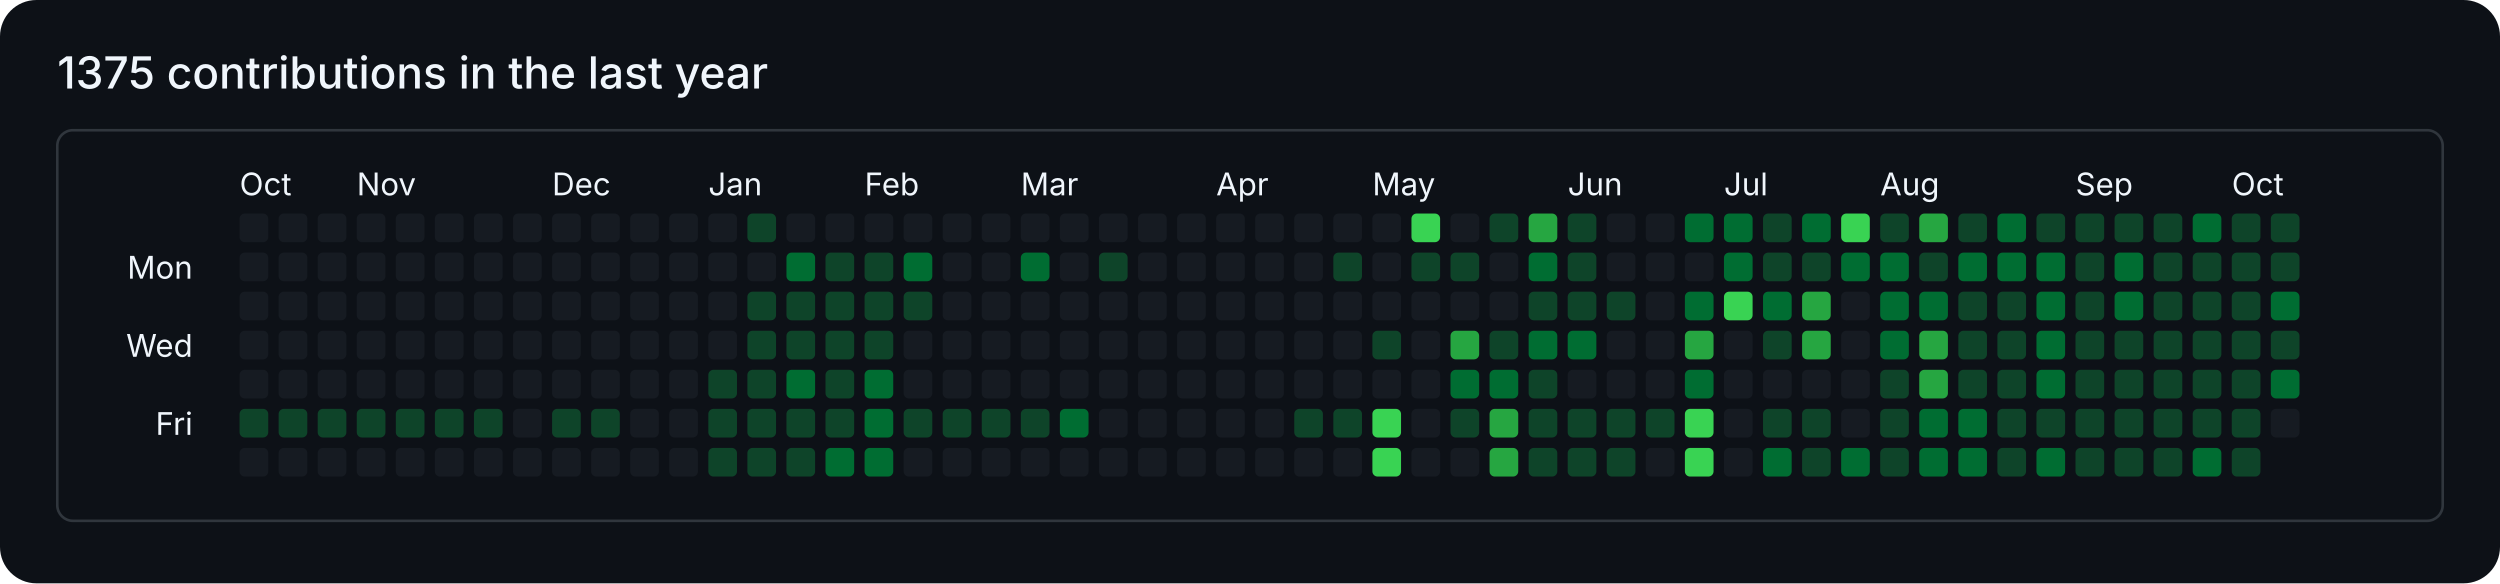
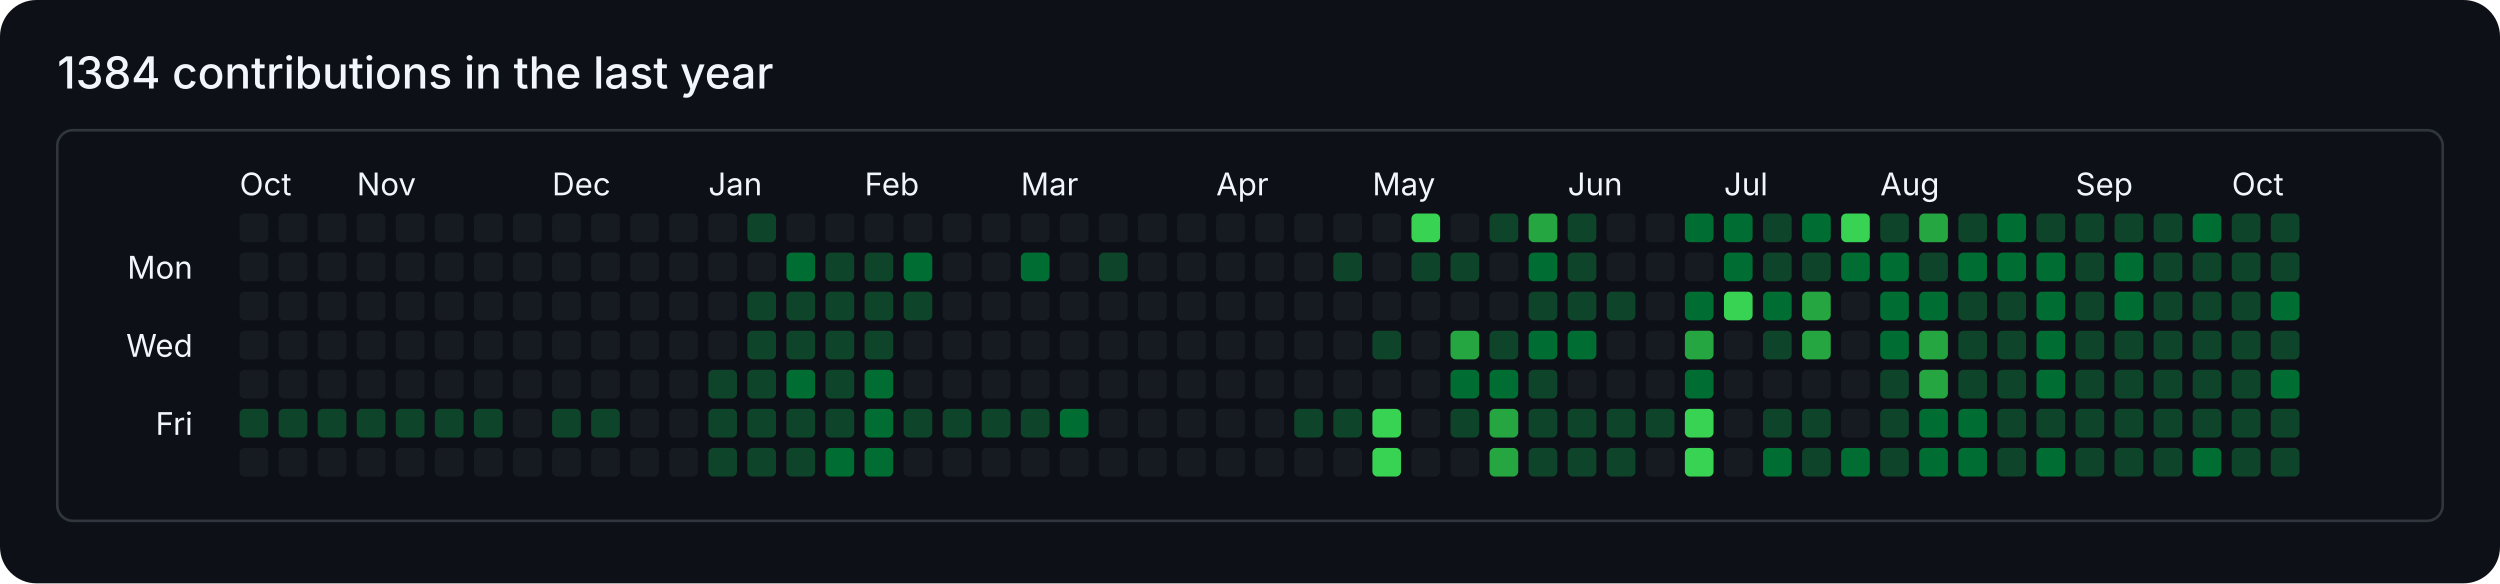
<svg xmlns="http://www.w3.org/2000/svg" width="1200" height="280" viewBox="0 0 960 224" fill="none" role="img" aria-label="AleksZyro GitHub contribution calendar">
  <style>
    .title { font: 500 17px -apple-system, BlinkMacSystemFont, 'Segoe UI', sans-serif; fill: #f0f6fc; }
    .month-label, .weekday-label, .legend, .hint { font: 400 12px -apple-system, BlinkMacSystemFont, 'Segoe UI', sans-serif; fill: #f0f6fc; }
    .hint, .legend-muted { fill: #8b949e; }
    .day-cell { shape-rendering: geometricPrecision; }
  </style>
  <rect width="960" height="224" rx="14" fill="#0d1117" />
-   <text x="22" y="34" class="title">1375 contributions in the last year</text>
+   <text x="22" y="34" class="title">1384 contributions in the last year</text>
  <rect x="22" y="50" width="916" height="150" rx="6" fill="none" stroke="#30363d" />
  <text x="92" y="75" class="month-label">Oct</text>
  <text x="137" y="75" class="month-label">Nov</text>
  <text x="212" y="75" class="month-label">Dec</text>
  <text x="272" y="75" class="month-label">Jan</text>
  <text x="332" y="75" class="month-label">Feb</text>
  <text x="392" y="75" class="month-label">Mar</text>
  <text x="467" y="75" class="month-label">Apr</text>
  <text x="527" y="75" class="month-label">May</text>
  <text x="602" y="75" class="month-label">Jun</text>
  <text x="662" y="75" class="month-label">Jul</text>
  <text x="722" y="75" class="month-label">Aug</text>
  <text x="797" y="75" class="month-label">Sep</text>
  <text x="857" y="75" class="month-label">Oct</text>
  <text x="74" y="107" class="weekday-label" text-anchor="end">Mon</text>
  <text x="74" y="137" class="weekday-label" text-anchor="end">Wed</text>
  <text x="74" y="167" class="weekday-label" text-anchor="end">Fri</text>
  <rect class="day-cell" x="92" y="82" width="11" height="11" rx="2" fill="#161b22" />
  <rect class="day-cell" x="92" y="97" width="11" height="11" rx="2" fill="#161b22" />
  <rect class="day-cell" x="92" y="112" width="11" height="11" rx="2" fill="#161b22" />
  <rect class="day-cell" x="92" y="127" width="11" height="11" rx="2" fill="#161b22" />
  <rect class="day-cell" x="92" y="142" width="11" height="11" rx="2" fill="#161b22" />
  <rect class="day-cell" x="92" y="157" width="11" height="11" rx="2" fill="#0e4429" />
  <rect class="day-cell" x="92" y="172" width="11" height="11" rx="2" fill="#161b22" />
  <rect class="day-cell" x="107" y="82" width="11" height="11" rx="2" fill="#161b22" />
  <rect class="day-cell" x="107" y="97" width="11" height="11" rx="2" fill="#161b22" />
  <rect class="day-cell" x="107" y="112" width="11" height="11" rx="2" fill="#161b22" />
  <rect class="day-cell" x="107" y="127" width="11" height="11" rx="2" fill="#161b22" />
  <rect class="day-cell" x="107" y="142" width="11" height="11" rx="2" fill="#161b22" />
  <rect class="day-cell" x="107" y="157" width="11" height="11" rx="2" fill="#0e4429" />
  <rect class="day-cell" x="107" y="172" width="11" height="11" rx="2" fill="#161b22" />
  <rect class="day-cell" x="122" y="82" width="11" height="11" rx="2" fill="#161b22" />
  <rect class="day-cell" x="122" y="97" width="11" height="11" rx="2" fill="#161b22" />
  <rect class="day-cell" x="122" y="112" width="11" height="11" rx="2" fill="#161b22" />
  <rect class="day-cell" x="122" y="127" width="11" height="11" rx="2" fill="#161b22" />
  <rect class="day-cell" x="122" y="142" width="11" height="11" rx="2" fill="#161b22" />
  <rect class="day-cell" x="122" y="157" width="11" height="11" rx="2" fill="#0e4429" />
  <rect class="day-cell" x="122" y="172" width="11" height="11" rx="2" fill="#161b22" />
  <rect class="day-cell" x="137" y="82" width="11" height="11" rx="2" fill="#161b22" />
  <rect class="day-cell" x="137" y="97" width="11" height="11" rx="2" fill="#161b22" />
  <rect class="day-cell" x="137" y="112" width="11" height="11" rx="2" fill="#161b22" />
  <rect class="day-cell" x="137" y="127" width="11" height="11" rx="2" fill="#161b22" />
  <rect class="day-cell" x="137" y="142" width="11" height="11" rx="2" fill="#161b22" />
  <rect class="day-cell" x="137" y="157" width="11" height="11" rx="2" fill="#0e4429" />
  <rect class="day-cell" x="137" y="172" width="11" height="11" rx="2" fill="#161b22" />
  <rect class="day-cell" x="152" y="82" width="11" height="11" rx="2" fill="#161b22" />
  <rect class="day-cell" x="152" y="97" width="11" height="11" rx="2" fill="#161b22" />
  <rect class="day-cell" x="152" y="112" width="11" height="11" rx="2" fill="#161b22" />
  <rect class="day-cell" x="152" y="127" width="11" height="11" rx="2" fill="#161b22" />
  <rect class="day-cell" x="152" y="142" width="11" height="11" rx="2" fill="#161b22" />
  <rect class="day-cell" x="152" y="157" width="11" height="11" rx="2" fill="#0e4429" />
  <rect class="day-cell" x="152" y="172" width="11" height="11" rx="2" fill="#161b22" />
  <rect class="day-cell" x="167" y="82" width="11" height="11" rx="2" fill="#161b22" />
  <rect class="day-cell" x="167" y="97" width="11" height="11" rx="2" fill="#161b22" />
  <rect class="day-cell" x="167" y="112" width="11" height="11" rx="2" fill="#161b22" />
  <rect class="day-cell" x="167" y="127" width="11" height="11" rx="2" fill="#161b22" />
  <rect class="day-cell" x="167" y="142" width="11" height="11" rx="2" fill="#161b22" />
  <rect class="day-cell" x="167" y="157" width="11" height="11" rx="2" fill="#0e4429" />
  <rect class="day-cell" x="167" y="172" width="11" height="11" rx="2" fill="#161b22" />
  <rect class="day-cell" x="182" y="82" width="11" height="11" rx="2" fill="#161b22" />
  <rect class="day-cell" x="182" y="97" width="11" height="11" rx="2" fill="#161b22" />
  <rect class="day-cell" x="182" y="112" width="11" height="11" rx="2" fill="#161b22" />
  <rect class="day-cell" x="182" y="127" width="11" height="11" rx="2" fill="#161b22" />
  <rect class="day-cell" x="182" y="142" width="11" height="11" rx="2" fill="#161b22" />
  <rect class="day-cell" x="182" y="157" width="11" height="11" rx="2" fill="#0e4429" />
  <rect class="day-cell" x="182" y="172" width="11" height="11" rx="2" fill="#161b22" />
  <rect class="day-cell" x="197" y="82" width="11" height="11" rx="2" fill="#161b22" />
  <rect class="day-cell" x="197" y="97" width="11" height="11" rx="2" fill="#161b22" />
  <rect class="day-cell" x="197" y="112" width="11" height="11" rx="2" fill="#161b22" />
  <rect class="day-cell" x="197" y="127" width="11" height="11" rx="2" fill="#161b22" />
  <rect class="day-cell" x="197" y="142" width="11" height="11" rx="2" fill="#161b22" />
  <rect class="day-cell" x="197" y="157" width="11" height="11" rx="2" fill="#161b22" />
  <rect class="day-cell" x="197" y="172" width="11" height="11" rx="2" fill="#161b22" />
  <rect class="day-cell" x="212" y="82" width="11" height="11" rx="2" fill="#161b22" />
  <rect class="day-cell" x="212" y="97" width="11" height="11" rx="2" fill="#161b22" />
  <rect class="day-cell" x="212" y="112" width="11" height="11" rx="2" fill="#161b22" />
  <rect class="day-cell" x="212" y="127" width="11" height="11" rx="2" fill="#161b22" />
  <rect class="day-cell" x="212" y="142" width="11" height="11" rx="2" fill="#161b22" />
  <rect class="day-cell" x="212" y="157" width="11" height="11" rx="2" fill="#0e4429" />
  <rect class="day-cell" x="212" y="172" width="11" height="11" rx="2" fill="#161b22" />
  <rect class="day-cell" x="227" y="82" width="11" height="11" rx="2" fill="#161b22" />
  <rect class="day-cell" x="227" y="97" width="11" height="11" rx="2" fill="#161b22" />
  <rect class="day-cell" x="227" y="112" width="11" height="11" rx="2" fill="#161b22" />
  <rect class="day-cell" x="227" y="127" width="11" height="11" rx="2" fill="#161b22" />
  <rect class="day-cell" x="227" y="142" width="11" height="11" rx="2" fill="#161b22" />
  <rect class="day-cell" x="227" y="157" width="11" height="11" rx="2" fill="#0e4429" />
  <rect class="day-cell" x="227" y="172" width="11" height="11" rx="2" fill="#161b22" />
  <rect class="day-cell" x="242" y="82" width="11" height="11" rx="2" fill="#161b22" />
  <rect class="day-cell" x="242" y="97" width="11" height="11" rx="2" fill="#161b22" />
  <rect class="day-cell" x="242" y="112" width="11" height="11" rx="2" fill="#161b22" />
  <rect class="day-cell" x="242" y="127" width="11" height="11" rx="2" fill="#161b22" />
  <rect class="day-cell" x="242" y="142" width="11" height="11" rx="2" fill="#161b22" />
  <rect class="day-cell" x="242" y="157" width="11" height="11" rx="2" fill="#161b22" />
  <rect class="day-cell" x="242" y="172" width="11" height="11" rx="2" fill="#161b22" />
  <rect class="day-cell" x="257" y="82" width="11" height="11" rx="2" fill="#161b22" />
  <rect class="day-cell" x="257" y="97" width="11" height="11" rx="2" fill="#161b22" />
  <rect class="day-cell" x="257" y="112" width="11" height="11" rx="2" fill="#161b22" />
  <rect class="day-cell" x="257" y="127" width="11" height="11" rx="2" fill="#161b22" />
  <rect class="day-cell" x="257" y="142" width="11" height="11" rx="2" fill="#161b22" />
  <rect class="day-cell" x="257" y="157" width="11" height="11" rx="2" fill="#161b22" />
  <rect class="day-cell" x="257" y="172" width="11" height="11" rx="2" fill="#161b22" />
  <rect class="day-cell" x="272" y="82" width="11" height="11" rx="2" fill="#161b22" />
  <rect class="day-cell" x="272" y="97" width="11" height="11" rx="2" fill="#161b22" />
  <rect class="day-cell" x="272" y="112" width="11" height="11" rx="2" fill="#161b22" />
  <rect class="day-cell" x="272" y="127" width="11" height="11" rx="2" fill="#161b22" />
  <rect class="day-cell" x="272" y="142" width="11" height="11" rx="2" fill="#0e4429" />
  <rect class="day-cell" x="272" y="157" width="11" height="11" rx="2" fill="#0e4429" />
  <rect class="day-cell" x="272" y="172" width="11" height="11" rx="2" fill="#0e4429" />
  <rect class="day-cell" x="287" y="82" width="11" height="11" rx="2" fill="#0e4429" />
  <rect class="day-cell" x="287" y="97" width="11" height="11" rx="2" fill="#161b22" />
  <rect class="day-cell" x="287" y="112" width="11" height="11" rx="2" fill="#0e4429" />
  <rect class="day-cell" x="287" y="127" width="11" height="11" rx="2" fill="#0e4429" />
  <rect class="day-cell" x="287" y="142" width="11" height="11" rx="2" fill="#0e4429" />
  <rect class="day-cell" x="287" y="157" width="11" height="11" rx="2" fill="#0e4429" />
  <rect class="day-cell" x="287" y="172" width="11" height="11" rx="2" fill="#0e4429" />
  <rect class="day-cell" x="302" y="82" width="11" height="11" rx="2" fill="#161b22" />
  <rect class="day-cell" x="302" y="97" width="11" height="11" rx="2" fill="#006d32" />
  <rect class="day-cell" x="302" y="112" width="11" height="11" rx="2" fill="#0e4429" />
  <rect class="day-cell" x="302" y="127" width="11" height="11" rx="2" fill="#0e4429" />
  <rect class="day-cell" x="302" y="142" width="11" height="11" rx="2" fill="#006d32" />
  <rect class="day-cell" x="302" y="157" width="11" height="11" rx="2" fill="#0e4429" />
  <rect class="day-cell" x="302" y="172" width="11" height="11" rx="2" fill="#0e4429" />
  <rect class="day-cell" x="317" y="82" width="11" height="11" rx="2" fill="#161b22" />
  <rect class="day-cell" x="317" y="97" width="11" height="11" rx="2" fill="#0e4429" />
  <rect class="day-cell" x="317" y="112" width="11" height="11" rx="2" fill="#0e4429" />
  <rect class="day-cell" x="317" y="127" width="11" height="11" rx="2" fill="#0e4429" />
  <rect class="day-cell" x="317" y="142" width="11" height="11" rx="2" fill="#0e4429" />
  <rect class="day-cell" x="317" y="157" width="11" height="11" rx="2" fill="#0e4429" />
  <rect class="day-cell" x="317" y="172" width="11" height="11" rx="2" fill="#006d32" />
  <rect class="day-cell" x="332" y="82" width="11" height="11" rx="2" fill="#161b22" />
  <rect class="day-cell" x="332" y="97" width="11" height="11" rx="2" fill="#0e4429" />
  <rect class="day-cell" x="332" y="112" width="11" height="11" rx="2" fill="#0e4429" />
  <rect class="day-cell" x="332" y="127" width="11" height="11" rx="2" fill="#0e4429" />
  <rect class="day-cell" x="332" y="142" width="11" height="11" rx="2" fill="#006d32" />
  <rect class="day-cell" x="332" y="157" width="11" height="11" rx="2" fill="#006d32" />
  <rect class="day-cell" x="332" y="172" width="11" height="11" rx="2" fill="#006d32" />
  <rect class="day-cell" x="347" y="82" width="11" height="11" rx="2" fill="#161b22" />
  <rect class="day-cell" x="347" y="97" width="11" height="11" rx="2" fill="#006d32" />
  <rect class="day-cell" x="347" y="112" width="11" height="11" rx="2" fill="#0e4429" />
  <rect class="day-cell" x="347" y="127" width="11" height="11" rx="2" fill="#161b22" />
  <rect class="day-cell" x="347" y="142" width="11" height="11" rx="2" fill="#161b22" />
  <rect class="day-cell" x="347" y="157" width="11" height="11" rx="2" fill="#0e4429" />
  <rect class="day-cell" x="347" y="172" width="11" height="11" rx="2" fill="#161b22" />
  <rect class="day-cell" x="362" y="82" width="11" height="11" rx="2" fill="#161b22" />
  <rect class="day-cell" x="362" y="97" width="11" height="11" rx="2" fill="#161b22" />
  <rect class="day-cell" x="362" y="112" width="11" height="11" rx="2" fill="#161b22" />
  <rect class="day-cell" x="362" y="127" width="11" height="11" rx="2" fill="#161b22" />
  <rect class="day-cell" x="362" y="142" width="11" height="11" rx="2" fill="#161b22" />
  <rect class="day-cell" x="362" y="157" width="11" height="11" rx="2" fill="#0e4429" />
  <rect class="day-cell" x="362" y="172" width="11" height="11" rx="2" fill="#161b22" />
  <rect class="day-cell" x="377" y="82" width="11" height="11" rx="2" fill="#161b22" />
  <rect class="day-cell" x="377" y="97" width="11" height="11" rx="2" fill="#161b22" />
  <rect class="day-cell" x="377" y="112" width="11" height="11" rx="2" fill="#161b22" />
  <rect class="day-cell" x="377" y="127" width="11" height="11" rx="2" fill="#161b22" />
  <rect class="day-cell" x="377" y="142" width="11" height="11" rx="2" fill="#161b22" />
  <rect class="day-cell" x="377" y="157" width="11" height="11" rx="2" fill="#0e4429" />
  <rect class="day-cell" x="377" y="172" width="11" height="11" rx="2" fill="#161b22" />
  <rect class="day-cell" x="392" y="82" width="11" height="11" rx="2" fill="#161b22" />
  <rect class="day-cell" x="392" y="97" width="11" height="11" rx="2" fill="#006d32" />
  <rect class="day-cell" x="392" y="112" width="11" height="11" rx="2" fill="#161b22" />
  <rect class="day-cell" x="392" y="127" width="11" height="11" rx="2" fill="#161b22" />
  <rect class="day-cell" x="392" y="142" width="11" height="11" rx="2" fill="#161b22" />
  <rect class="day-cell" x="392" y="157" width="11" height="11" rx="2" fill="#0e4429" />
  <rect class="day-cell" x="392" y="172" width="11" height="11" rx="2" fill="#161b22" />
  <rect class="day-cell" x="407" y="82" width="11" height="11" rx="2" fill="#161b22" />
  <rect class="day-cell" x="407" y="97" width="11" height="11" rx="2" fill="#161b22" />
  <rect class="day-cell" x="407" y="112" width="11" height="11" rx="2" fill="#161b22" />
  <rect class="day-cell" x="407" y="127" width="11" height="11" rx="2" fill="#161b22" />
  <rect class="day-cell" x="407" y="142" width="11" height="11" rx="2" fill="#161b22" />
  <rect class="day-cell" x="407" y="157" width="11" height="11" rx="2" fill="#006d32" />
  <rect class="day-cell" x="407" y="172" width="11" height="11" rx="2" fill="#161b22" />
  <rect class="day-cell" x="422" y="82" width="11" height="11" rx="2" fill="#161b22" />
  <rect class="day-cell" x="422" y="97" width="11" height="11" rx="2" fill="#0e4429" />
  <rect class="day-cell" x="422" y="112" width="11" height="11" rx="2" fill="#161b22" />
  <rect class="day-cell" x="422" y="127" width="11" height="11" rx="2" fill="#161b22" />
  <rect class="day-cell" x="422" y="142" width="11" height="11" rx="2" fill="#161b22" />
  <rect class="day-cell" x="422" y="157" width="11" height="11" rx="2" fill="#161b22" />
  <rect class="day-cell" x="422" y="172" width="11" height="11" rx="2" fill="#161b22" />
  <rect class="day-cell" x="437" y="82" width="11" height="11" rx="2" fill="#161b22" />
  <rect class="day-cell" x="437" y="97" width="11" height="11" rx="2" fill="#161b22" />
  <rect class="day-cell" x="437" y="112" width="11" height="11" rx="2" fill="#161b22" />
  <rect class="day-cell" x="437" y="127" width="11" height="11" rx="2" fill="#161b22" />
  <rect class="day-cell" x="437" y="142" width="11" height="11" rx="2" fill="#161b22" />
  <rect class="day-cell" x="437" y="157" width="11" height="11" rx="2" fill="#161b22" />
  <rect class="day-cell" x="437" y="172" width="11" height="11" rx="2" fill="#161b22" />
  <rect class="day-cell" x="452" y="82" width="11" height="11" rx="2" fill="#161b22" />
  <rect class="day-cell" x="452" y="97" width="11" height="11" rx="2" fill="#161b22" />
  <rect class="day-cell" x="452" y="112" width="11" height="11" rx="2" fill="#161b22" />
  <rect class="day-cell" x="452" y="127" width="11" height="11" rx="2" fill="#161b22" />
  <rect class="day-cell" x="452" y="142" width="11" height="11" rx="2" fill="#161b22" />
  <rect class="day-cell" x="452" y="157" width="11" height="11" rx="2" fill="#161b22" />
  <rect class="day-cell" x="452" y="172" width="11" height="11" rx="2" fill="#161b22" />
  <rect class="day-cell" x="467" y="82" width="11" height="11" rx="2" fill="#161b22" />
  <rect class="day-cell" x="467" y="97" width="11" height="11" rx="2" fill="#161b22" />
  <rect class="day-cell" x="467" y="112" width="11" height="11" rx="2" fill="#161b22" />
  <rect class="day-cell" x="467" y="127" width="11" height="11" rx="2" fill="#161b22" />
  <rect class="day-cell" x="467" y="142" width="11" height="11" rx="2" fill="#161b22" />
  <rect class="day-cell" x="467" y="157" width="11" height="11" rx="2" fill="#161b22" />
  <rect class="day-cell" x="467" y="172" width="11" height="11" rx="2" fill="#161b22" />
  <rect class="day-cell" x="482" y="82" width="11" height="11" rx="2" fill="#161b22" />
  <rect class="day-cell" x="482" y="97" width="11" height="11" rx="2" fill="#161b22" />
  <rect class="day-cell" x="482" y="112" width="11" height="11" rx="2" fill="#161b22" />
  <rect class="day-cell" x="482" y="127" width="11" height="11" rx="2" fill="#161b22" />
  <rect class="day-cell" x="482" y="142" width="11" height="11" rx="2" fill="#161b22" />
  <rect class="day-cell" x="482" y="157" width="11" height="11" rx="2" fill="#161b22" />
  <rect class="day-cell" x="482" y="172" width="11" height="11" rx="2" fill="#161b22" />
  <rect class="day-cell" x="497" y="82" width="11" height="11" rx="2" fill="#161b22" />
  <rect class="day-cell" x="497" y="97" width="11" height="11" rx="2" fill="#161b22" />
  <rect class="day-cell" x="497" y="112" width="11" height="11" rx="2" fill="#161b22" />
  <rect class="day-cell" x="497" y="127" width="11" height="11" rx="2" fill="#161b22" />
  <rect class="day-cell" x="497" y="142" width="11" height="11" rx="2" fill="#161b22" />
  <rect class="day-cell" x="497" y="157" width="11" height="11" rx="2" fill="#0e4429" />
  <rect class="day-cell" x="497" y="172" width="11" height="11" rx="2" fill="#161b22" />
  <rect class="day-cell" x="512" y="82" width="11" height="11" rx="2" fill="#161b22" />
  <rect class="day-cell" x="512" y="97" width="11" height="11" rx="2" fill="#0e4429" />
  <rect class="day-cell" x="512" y="112" width="11" height="11" rx="2" fill="#161b22" />
  <rect class="day-cell" x="512" y="127" width="11" height="11" rx="2" fill="#161b22" />
  <rect class="day-cell" x="512" y="142" width="11" height="11" rx="2" fill="#161b22" />
  <rect class="day-cell" x="512" y="157" width="11" height="11" rx="2" fill="#0e4429" />
  <rect class="day-cell" x="512" y="172" width="11" height="11" rx="2" fill="#161b22" />
  <rect class="day-cell" x="527" y="82" width="11" height="11" rx="2" fill="#161b22" />
  <rect class="day-cell" x="527" y="97" width="11" height="11" rx="2" fill="#161b22" />
  <rect class="day-cell" x="527" y="112" width="11" height="11" rx="2" fill="#161b22" />
  <rect class="day-cell" x="527" y="127" width="11" height="11" rx="2" fill="#0e4429" />
  <rect class="day-cell" x="527" y="142" width="11" height="11" rx="2" fill="#161b22" />
  <rect class="day-cell" x="527" y="157" width="11" height="11" rx="2" fill="#39d353" />
  <rect class="day-cell" x="527" y="172" width="11" height="11" rx="2" fill="#39d353" />
  <rect class="day-cell" x="542" y="82" width="11" height="11" rx="2" fill="#39d353" />
  <rect class="day-cell" x="542" y="97" width="11" height="11" rx="2" fill="#0e4429" />
  <rect class="day-cell" x="542" y="112" width="11" height="11" rx="2" fill="#161b22" />
  <rect class="day-cell" x="542" y="127" width="11" height="11" rx="2" fill="#161b22" />
  <rect class="day-cell" x="542" y="142" width="11" height="11" rx="2" fill="#161b22" />
  <rect class="day-cell" x="542" y="157" width="11" height="11" rx="2" fill="#161b22" />
  <rect class="day-cell" x="542" y="172" width="11" height="11" rx="2" fill="#161b22" />
  <rect class="day-cell" x="557" y="82" width="11" height="11" rx="2" fill="#161b22" />
  <rect class="day-cell" x="557" y="97" width="11" height="11" rx="2" fill="#0e4429" />
  <rect class="day-cell" x="557" y="112" width="11" height="11" rx="2" fill="#161b22" />
  <rect class="day-cell" x="557" y="127" width="11" height="11" rx="2" fill="#26a641" />
  <rect class="day-cell" x="557" y="142" width="11" height="11" rx="2" fill="#006d32" />
  <rect class="day-cell" x="557" y="157" width="11" height="11" rx="2" fill="#0e4429" />
  <rect class="day-cell" x="557" y="172" width="11" height="11" rx="2" fill="#161b22" />
  <rect class="day-cell" x="572" y="82" width="11" height="11" rx="2" fill="#0e4429" />
  <rect class="day-cell" x="572" y="97" width="11" height="11" rx="2" fill="#161b22" />
  <rect class="day-cell" x="572" y="112" width="11" height="11" rx="2" fill="#161b22" />
  <rect class="day-cell" x="572" y="127" width="11" height="11" rx="2" fill="#0e4429" />
  <rect class="day-cell" x="572" y="142" width="11" height="11" rx="2" fill="#006d32" />
  <rect class="day-cell" x="572" y="157" width="11" height="11" rx="2" fill="#26a641" />
  <rect class="day-cell" x="572" y="172" width="11" height="11" rx="2" fill="#26a641" />
  <rect class="day-cell" x="587" y="82" width="11" height="11" rx="2" fill="#26a641" />
  <rect class="day-cell" x="587" y="97" width="11" height="11" rx="2" fill="#006d32" />
  <rect class="day-cell" x="587" y="112" width="11" height="11" rx="2" fill="#0e4429" />
  <rect class="day-cell" x="587" y="127" width="11" height="11" rx="2" fill="#006d32" />
  <rect class="day-cell" x="587" y="142" width="11" height="11" rx="2" fill="#0e4429" />
  <rect class="day-cell" x="587" y="157" width="11" height="11" rx="2" fill="#0e4429" />
  <rect class="day-cell" x="587" y="172" width="11" height="11" rx="2" fill="#0e4429" />
  <rect class="day-cell" x="602" y="82" width="11" height="11" rx="2" fill="#0e4429" />
  <rect class="day-cell" x="602" y="97" width="11" height="11" rx="2" fill="#0e4429" />
  <rect class="day-cell" x="602" y="112" width="11" height="11" rx="2" fill="#0e4429" />
  <rect class="day-cell" x="602" y="127" width="11" height="11" rx="2" fill="#006d32" />
  <rect class="day-cell" x="602" y="142" width="11" height="11" rx="2" fill="#161b22" />
  <rect class="day-cell" x="602" y="157" width="11" height="11" rx="2" fill="#0e4429" />
  <rect class="day-cell" x="602" y="172" width="11" height="11" rx="2" fill="#0e4429" />
  <rect class="day-cell" x="617" y="82" width="11" height="11" rx="2" fill="#161b22" />
  <rect class="day-cell" x="617" y="97" width="11" height="11" rx="2" fill="#161b22" />
  <rect class="day-cell" x="617" y="112" width="11" height="11" rx="2" fill="#0e4429" />
  <rect class="day-cell" x="617" y="127" width="11" height="11" rx="2" fill="#161b22" />
  <rect class="day-cell" x="617" y="142" width="11" height="11" rx="2" fill="#161b22" />
  <rect class="day-cell" x="617" y="157" width="11" height="11" rx="2" fill="#0e4429" />
  <rect class="day-cell" x="617" y="172" width="11" height="11" rx="2" fill="#0e4429" />
  <rect class="day-cell" x="632" y="82" width="11" height="11" rx="2" fill="#161b22" />
  <rect class="day-cell" x="632" y="97" width="11" height="11" rx="2" fill="#161b22" />
  <rect class="day-cell" x="632" y="112" width="11" height="11" rx="2" fill="#161b22" />
  <rect class="day-cell" x="632" y="127" width="11" height="11" rx="2" fill="#161b22" />
  <rect class="day-cell" x="632" y="142" width="11" height="11" rx="2" fill="#161b22" />
  <rect class="day-cell" x="632" y="157" width="11" height="11" rx="2" fill="#0e4429" />
  <rect class="day-cell" x="632" y="172" width="11" height="11" rx="2" fill="#161b22" />
  <rect class="day-cell" x="647" y="82" width="11" height="11" rx="2" fill="#006d32" />
  <rect class="day-cell" x="647" y="97" width="11" height="11" rx="2" fill="#161b22" />
  <rect class="day-cell" x="647" y="112" width="11" height="11" rx="2" fill="#006d32" />
  <rect class="day-cell" x="647" y="127" width="11" height="11" rx="2" fill="#26a641" />
  <rect class="day-cell" x="647" y="142" width="11" height="11" rx="2" fill="#006d32" />
  <rect class="day-cell" x="647" y="157" width="11" height="11" rx="2" fill="#39d353" />
  <rect class="day-cell" x="647" y="172" width="11" height="11" rx="2" fill="#39d353" />
  <rect class="day-cell" x="662" y="82" width="11" height="11" rx="2" fill="#006d32" />
  <rect class="day-cell" x="662" y="97" width="11" height="11" rx="2" fill="#006d32" />
  <rect class="day-cell" x="662" y="112" width="11" height="11" rx="2" fill="#39d353" />
  <rect class="day-cell" x="662" y="127" width="11" height="11" rx="2" fill="#161b22" />
  <rect class="day-cell" x="662" y="142" width="11" height="11" rx="2" fill="#161b22" />
  <rect class="day-cell" x="662" y="157" width="11" height="11" rx="2" fill="#161b22" />
  <rect class="day-cell" x="662" y="172" width="11" height="11" rx="2" fill="#161b22" />
  <rect class="day-cell" x="677" y="82" width="11" height="11" rx="2" fill="#0e4429" />
  <rect class="day-cell" x="677" y="97" width="11" height="11" rx="2" fill="#0e4429" />
  <rect class="day-cell" x="677" y="112" width="11" height="11" rx="2" fill="#006d32" />
  <rect class="day-cell" x="677" y="127" width="11" height="11" rx="2" fill="#0e4429" />
  <rect class="day-cell" x="677" y="142" width="11" height="11" rx="2" fill="#161b22" />
  <rect class="day-cell" x="677" y="157" width="11" height="11" rx="2" fill="#0e4429" />
  <rect class="day-cell" x="677" y="172" width="11" height="11" rx="2" fill="#006d32" />
  <rect class="day-cell" x="692" y="82" width="11" height="11" rx="2" fill="#006d32" />
  <rect class="day-cell" x="692" y="97" width="11" height="11" rx="2" fill="#0e4429" />
  <rect class="day-cell" x="692" y="112" width="11" height="11" rx="2" fill="#26a641" />
  <rect class="day-cell" x="692" y="127" width="11" height="11" rx="2" fill="#26a641" />
  <rect class="day-cell" x="692" y="142" width="11" height="11" rx="2" fill="#161b22" />
  <rect class="day-cell" x="692" y="157" width="11" height="11" rx="2" fill="#0e4429" />
  <rect class="day-cell" x="692" y="172" width="11" height="11" rx="2" fill="#0e4429" />
  <rect class="day-cell" x="707" y="82" width="11" height="11" rx="2" fill="#39d353" />
  <rect class="day-cell" x="707" y="97" width="11" height="11" rx="2" fill="#006d32" />
  <rect class="day-cell" x="707" y="112" width="11" height="11" rx="2" fill="#161b22" />
  <rect class="day-cell" x="707" y="127" width="11" height="11" rx="2" fill="#161b22" />
  <rect class="day-cell" x="707" y="142" width="11" height="11" rx="2" fill="#161b22" />
  <rect class="day-cell" x="707" y="157" width="11" height="11" rx="2" fill="#161b22" />
  <rect class="day-cell" x="707" y="172" width="11" height="11" rx="2" fill="#006d32" />
  <rect class="day-cell" x="722" y="82" width="11" height="11" rx="2" fill="#0e4429" />
  <rect class="day-cell" x="722" y="97" width="11" height="11" rx="2" fill="#006d32" />
  <rect class="day-cell" x="722" y="112" width="11" height="11" rx="2" fill="#006d32" />
  <rect class="day-cell" x="722" y="127" width="11" height="11" rx="2" fill="#006d32" />
  <rect class="day-cell" x="722" y="142" width="11" height="11" rx="2" fill="#0e4429" />
  <rect class="day-cell" x="722" y="157" width="11" height="11" rx="2" fill="#0e4429" />
  <rect class="day-cell" x="722" y="172" width="11" height="11" rx="2" fill="#0e4429" />
  <rect class="day-cell" x="737" y="82" width="11" height="11" rx="2" fill="#26a641" />
  <rect class="day-cell" x="737" y="97" width="11" height="11" rx="2" fill="#0e4429" />
  <rect class="day-cell" x="737" y="112" width="11" height="11" rx="2" fill="#006d32" />
  <rect class="day-cell" x="737" y="127" width="11" height="11" rx="2" fill="#26a641" />
  <rect class="day-cell" x="737" y="142" width="11" height="11" rx="2" fill="#26a641" />
  <rect class="day-cell" x="737" y="157" width="11" height="11" rx="2" fill="#006d32" />
  <rect class="day-cell" x="737" y="172" width="11" height="11" rx="2" fill="#006d32" />
  <rect class="day-cell" x="752" y="82" width="11" height="11" rx="2" fill="#0e4429" />
  <rect class="day-cell" x="752" y="97" width="11" height="11" rx="2" fill="#006d32" />
  <rect class="day-cell" x="752" y="112" width="11" height="11" rx="2" fill="#0e4429" />
  <rect class="day-cell" x="752" y="127" width="11" height="11" rx="2" fill="#0e4429" />
  <rect class="day-cell" x="752" y="142" width="11" height="11" rx="2" fill="#0e4429" />
  <rect class="day-cell" x="752" y="157" width="11" height="11" rx="2" fill="#006d32" />
  <rect class="day-cell" x="752" y="172" width="11" height="11" rx="2" fill="#006d32" />
  <rect class="day-cell" x="767" y="82" width="11" height="11" rx="2" fill="#006d32" />
  <rect class="day-cell" x="767" y="97" width="11" height="11" rx="2" fill="#006d32" />
  <rect class="day-cell" x="767" y="112" width="11" height="11" rx="2" fill="#0e4429" />
  <rect class="day-cell" x="767" y="127" width="11" height="11" rx="2" fill="#0e4429" />
  <rect class="day-cell" x="767" y="142" width="11" height="11" rx="2" fill="#0e4429" />
  <rect class="day-cell" x="767" y="157" width="11" height="11" rx="2" fill="#0e4429" />
  <rect class="day-cell" x="767" y="172" width="11" height="11" rx="2" fill="#0e4429" />
  <rect class="day-cell" x="782" y="82" width="11" height="11" rx="2" fill="#0e4429" />
  <rect class="day-cell" x="782" y="97" width="11" height="11" rx="2" fill="#006d32" />
  <rect class="day-cell" x="782" y="112" width="11" height="11" rx="2" fill="#006d32" />
  <rect class="day-cell" x="782" y="127" width="11" height="11" rx="2" fill="#006d32" />
  <rect class="day-cell" x="782" y="142" width="11" height="11" rx="2" fill="#006d32" />
  <rect class="day-cell" x="782" y="157" width="11" height="11" rx="2" fill="#0e4429" />
  <rect class="day-cell" x="782" y="172" width="11" height="11" rx="2" fill="#006d32" />
  <rect class="day-cell" x="797" y="82" width="11" height="11" rx="2" fill="#0e4429" />
  <rect class="day-cell" x="797" y="97" width="11" height="11" rx="2" fill="#0e4429" />
  <rect class="day-cell" x="797" y="112" width="11" height="11" rx="2" fill="#0e4429" />
  <rect class="day-cell" x="797" y="127" width="11" height="11" rx="2" fill="#0e4429" />
  <rect class="day-cell" x="797" y="142" width="11" height="11" rx="2" fill="#0e4429" />
  <rect class="day-cell" x="797" y="157" width="11" height="11" rx="2" fill="#0e4429" />
  <rect class="day-cell" x="797" y="172" width="11" height="11" rx="2" fill="#0e4429" />
  <rect class="day-cell" x="812" y="82" width="11" height="11" rx="2" fill="#0e4429" />
  <rect class="day-cell" x="812" y="97" width="11" height="11" rx="2" fill="#006d32" />
  <rect class="day-cell" x="812" y="112" width="11" height="11" rx="2" fill="#006d32" />
  <rect class="day-cell" x="812" y="127" width="11" height="11" rx="2" fill="#0e4429" />
  <rect class="day-cell" x="812" y="142" width="11" height="11" rx="2" fill="#0e4429" />
  <rect class="day-cell" x="812" y="157" width="11" height="11" rx="2" fill="#0e4429" />
  <rect class="day-cell" x="812" y="172" width="11" height="11" rx="2" fill="#0e4429" />
  <rect class="day-cell" x="827" y="82" width="11" height="11" rx="2" fill="#0e4429" />
  <rect class="day-cell" x="827" y="97" width="11" height="11" rx="2" fill="#0e4429" />
  <rect class="day-cell" x="827" y="112" width="11" height="11" rx="2" fill="#0e4429" />
  <rect class="day-cell" x="827" y="127" width="11" height="11" rx="2" fill="#0e4429" />
  <rect class="day-cell" x="827" y="142" width="11" height="11" rx="2" fill="#0e4429" />
  <rect class="day-cell" x="827" y="157" width="11" height="11" rx="2" fill="#0e4429" />
  <rect class="day-cell" x="827" y="172" width="11" height="11" rx="2" fill="#0e4429" />
  <rect class="day-cell" x="842" y="82" width="11" height="11" rx="2" fill="#006d32" />
  <rect class="day-cell" x="842" y="97" width="11" height="11" rx="2" fill="#0e4429" />
  <rect class="day-cell" x="842" y="112" width="11" height="11" rx="2" fill="#0e4429" />
  <rect class="day-cell" x="842" y="127" width="11" height="11" rx="2" fill="#0e4429" />
  <rect class="day-cell" x="842" y="142" width="11" height="11" rx="2" fill="#0e4429" />
  <rect class="day-cell" x="842" y="157" width="11" height="11" rx="2" fill="#0e4429" />
  <rect class="day-cell" x="842" y="172" width="11" height="11" rx="2" fill="#006d32" />
  <rect class="day-cell" x="857" y="82" width="11" height="11" rx="2" fill="#0e4429" />
  <rect class="day-cell" x="857" y="97" width="11" height="11" rx="2" fill="#0e4429" />
  <rect class="day-cell" x="857" y="112" width="11" height="11" rx="2" fill="#0e4429" />
  <rect class="day-cell" x="857" y="127" width="11" height="11" rx="2" fill="#0e4429" />
  <rect class="day-cell" x="857" y="142" width="11" height="11" rx="2" fill="#0e4429" />
  <rect class="day-cell" x="857" y="157" width="11" height="11" rx="2" fill="#0e4429" />
  <rect class="day-cell" x="857" y="172" width="11" height="11" rx="2" fill="#0e4429" />
  <rect class="day-cell" x="872" y="82" width="11" height="11" rx="2" fill="#0e4429" />
  <rect class="day-cell" x="872" y="97" width="11" height="11" rx="2" fill="#0e4429" />
  <rect class="day-cell" x="872" y="112" width="11" height="11" rx="2" fill="#006d32" />
  <rect class="day-cell" x="872" y="127" width="11" height="11" rx="2" fill="#0e4429" />
  <rect class="day-cell" x="872" y="142" width="11" height="11" rx="2" fill="#006d32" />
-   <rect class="day-cell" x="872" y="157" width="11" height="11" rx="2" fill="#161b22" />
+   <rect class="day-cell" x="872" y="157" width="11" height="11" rx="2" fill="#0e4429" />
+   <rect class="day-cell" x="872" y="172" width="11" height="11" rx="2" fill="#0e4429" />
</svg>
